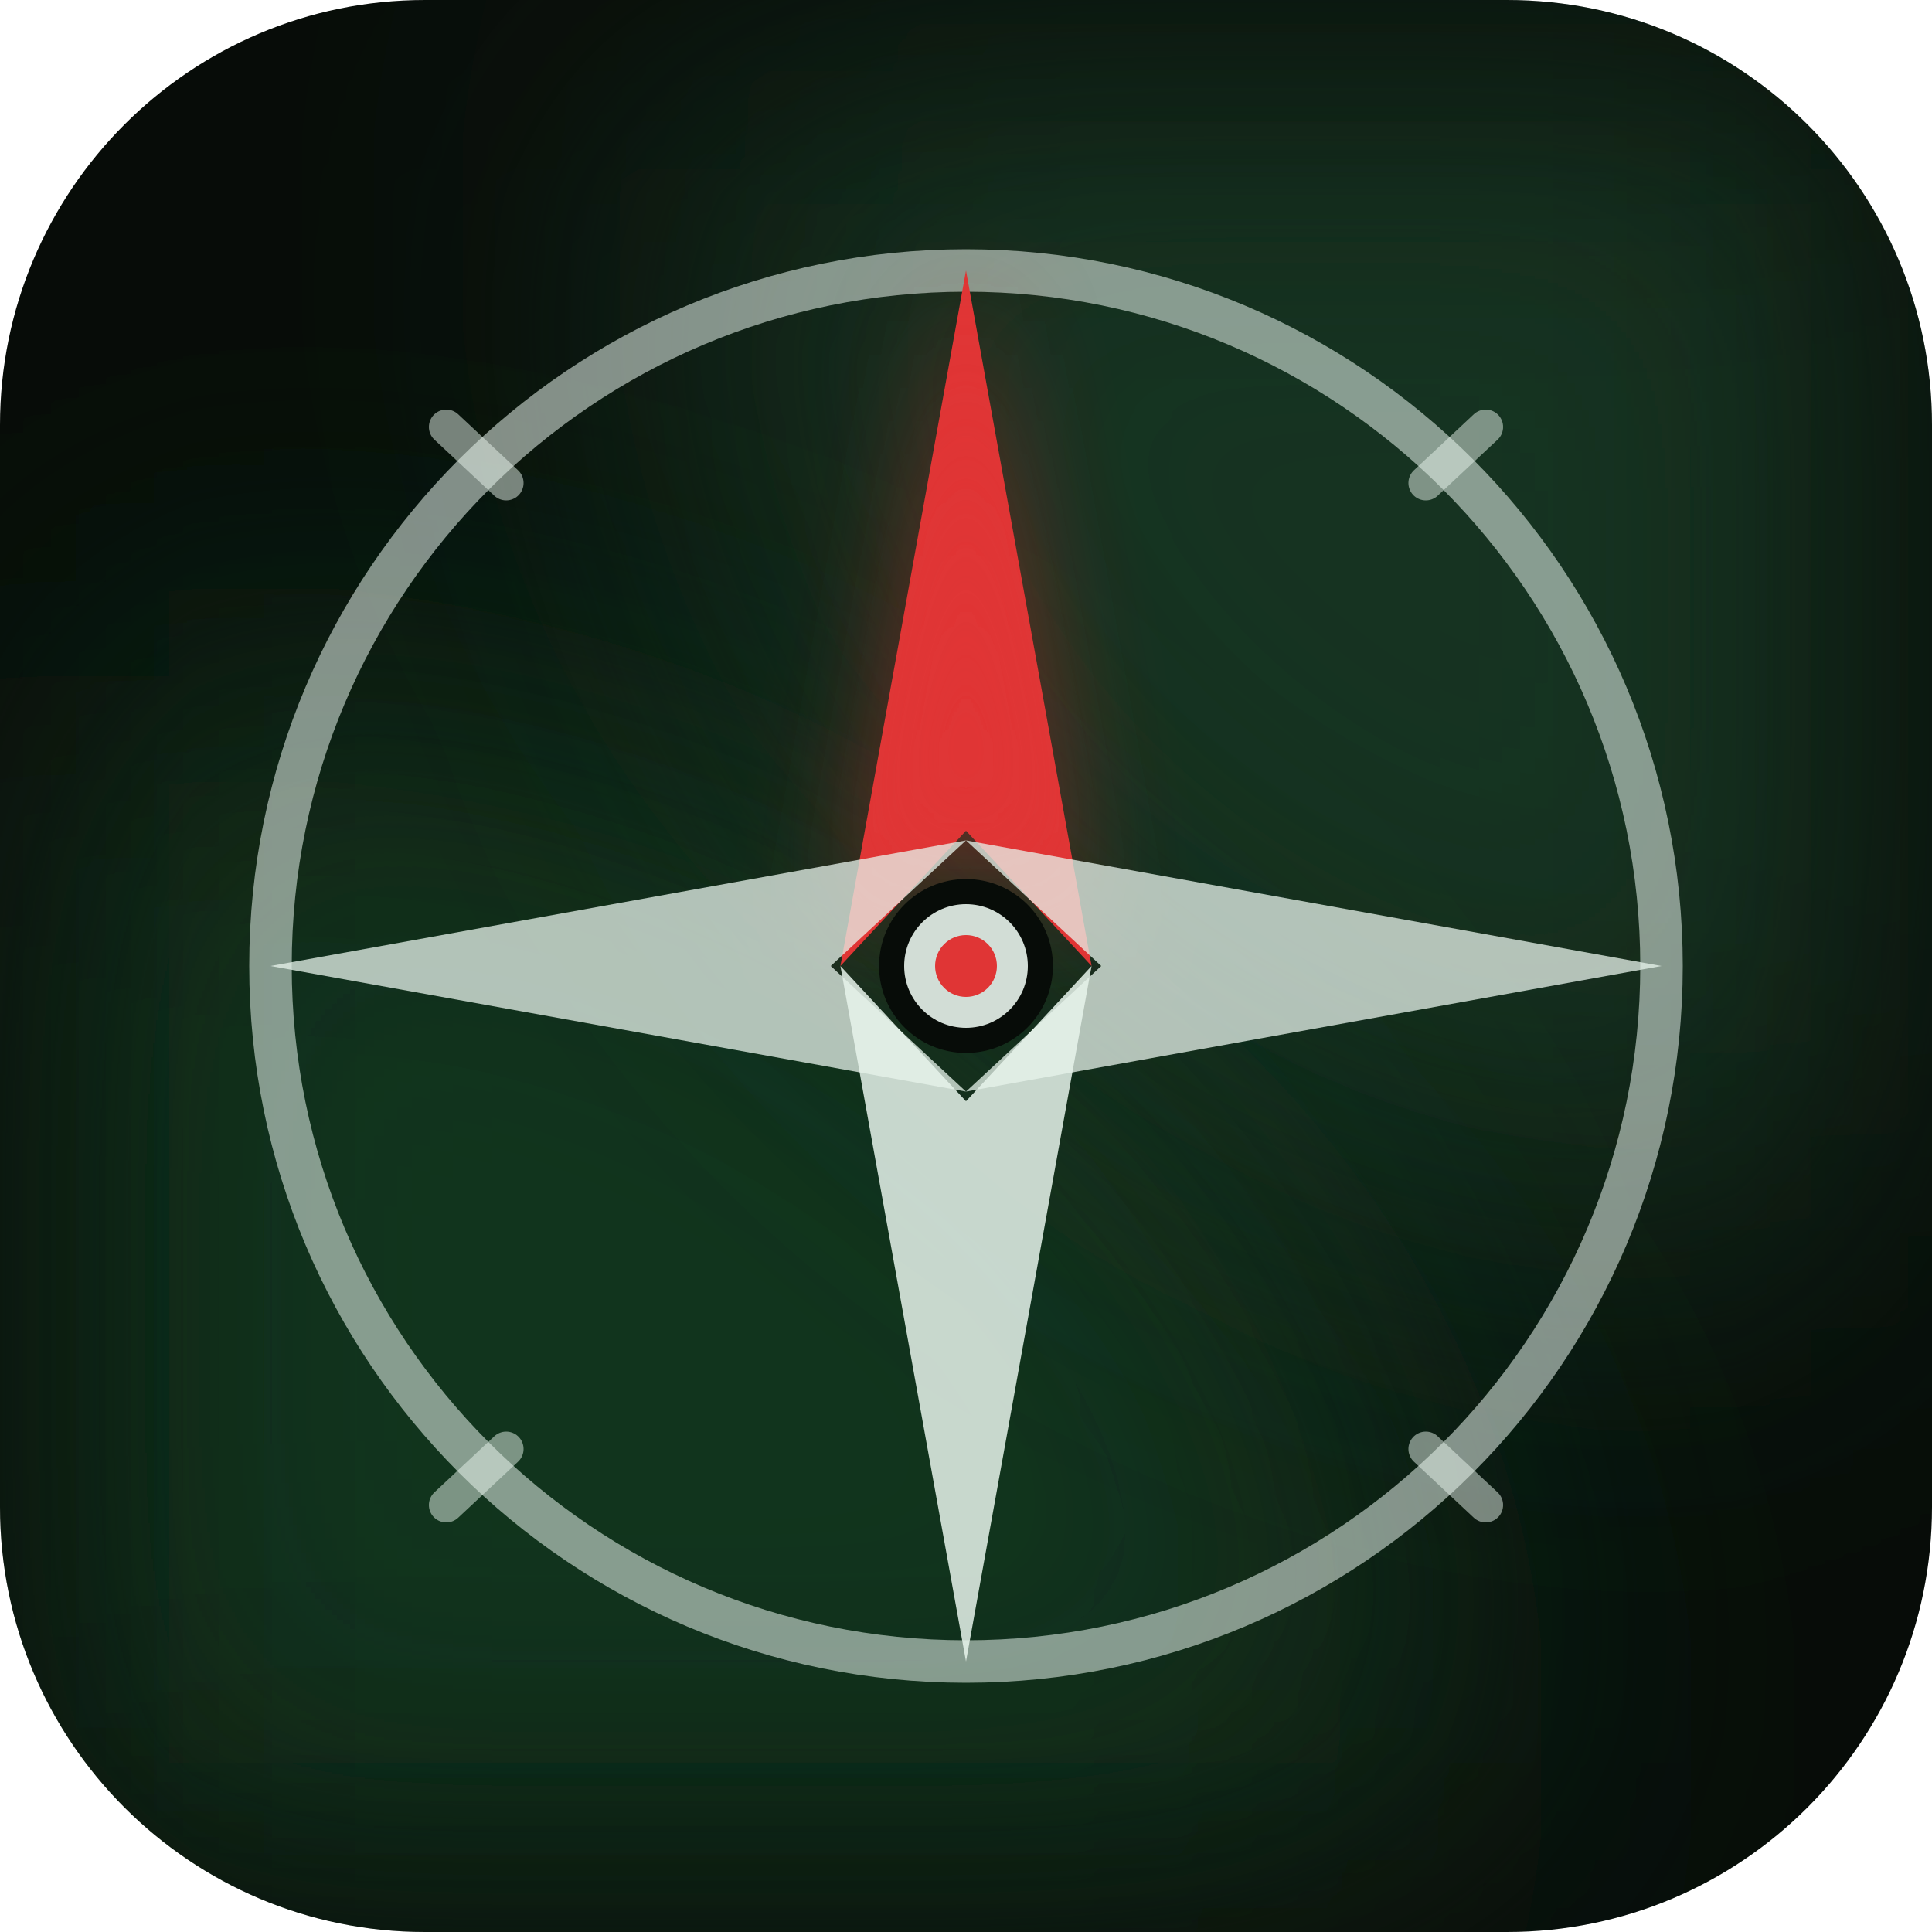
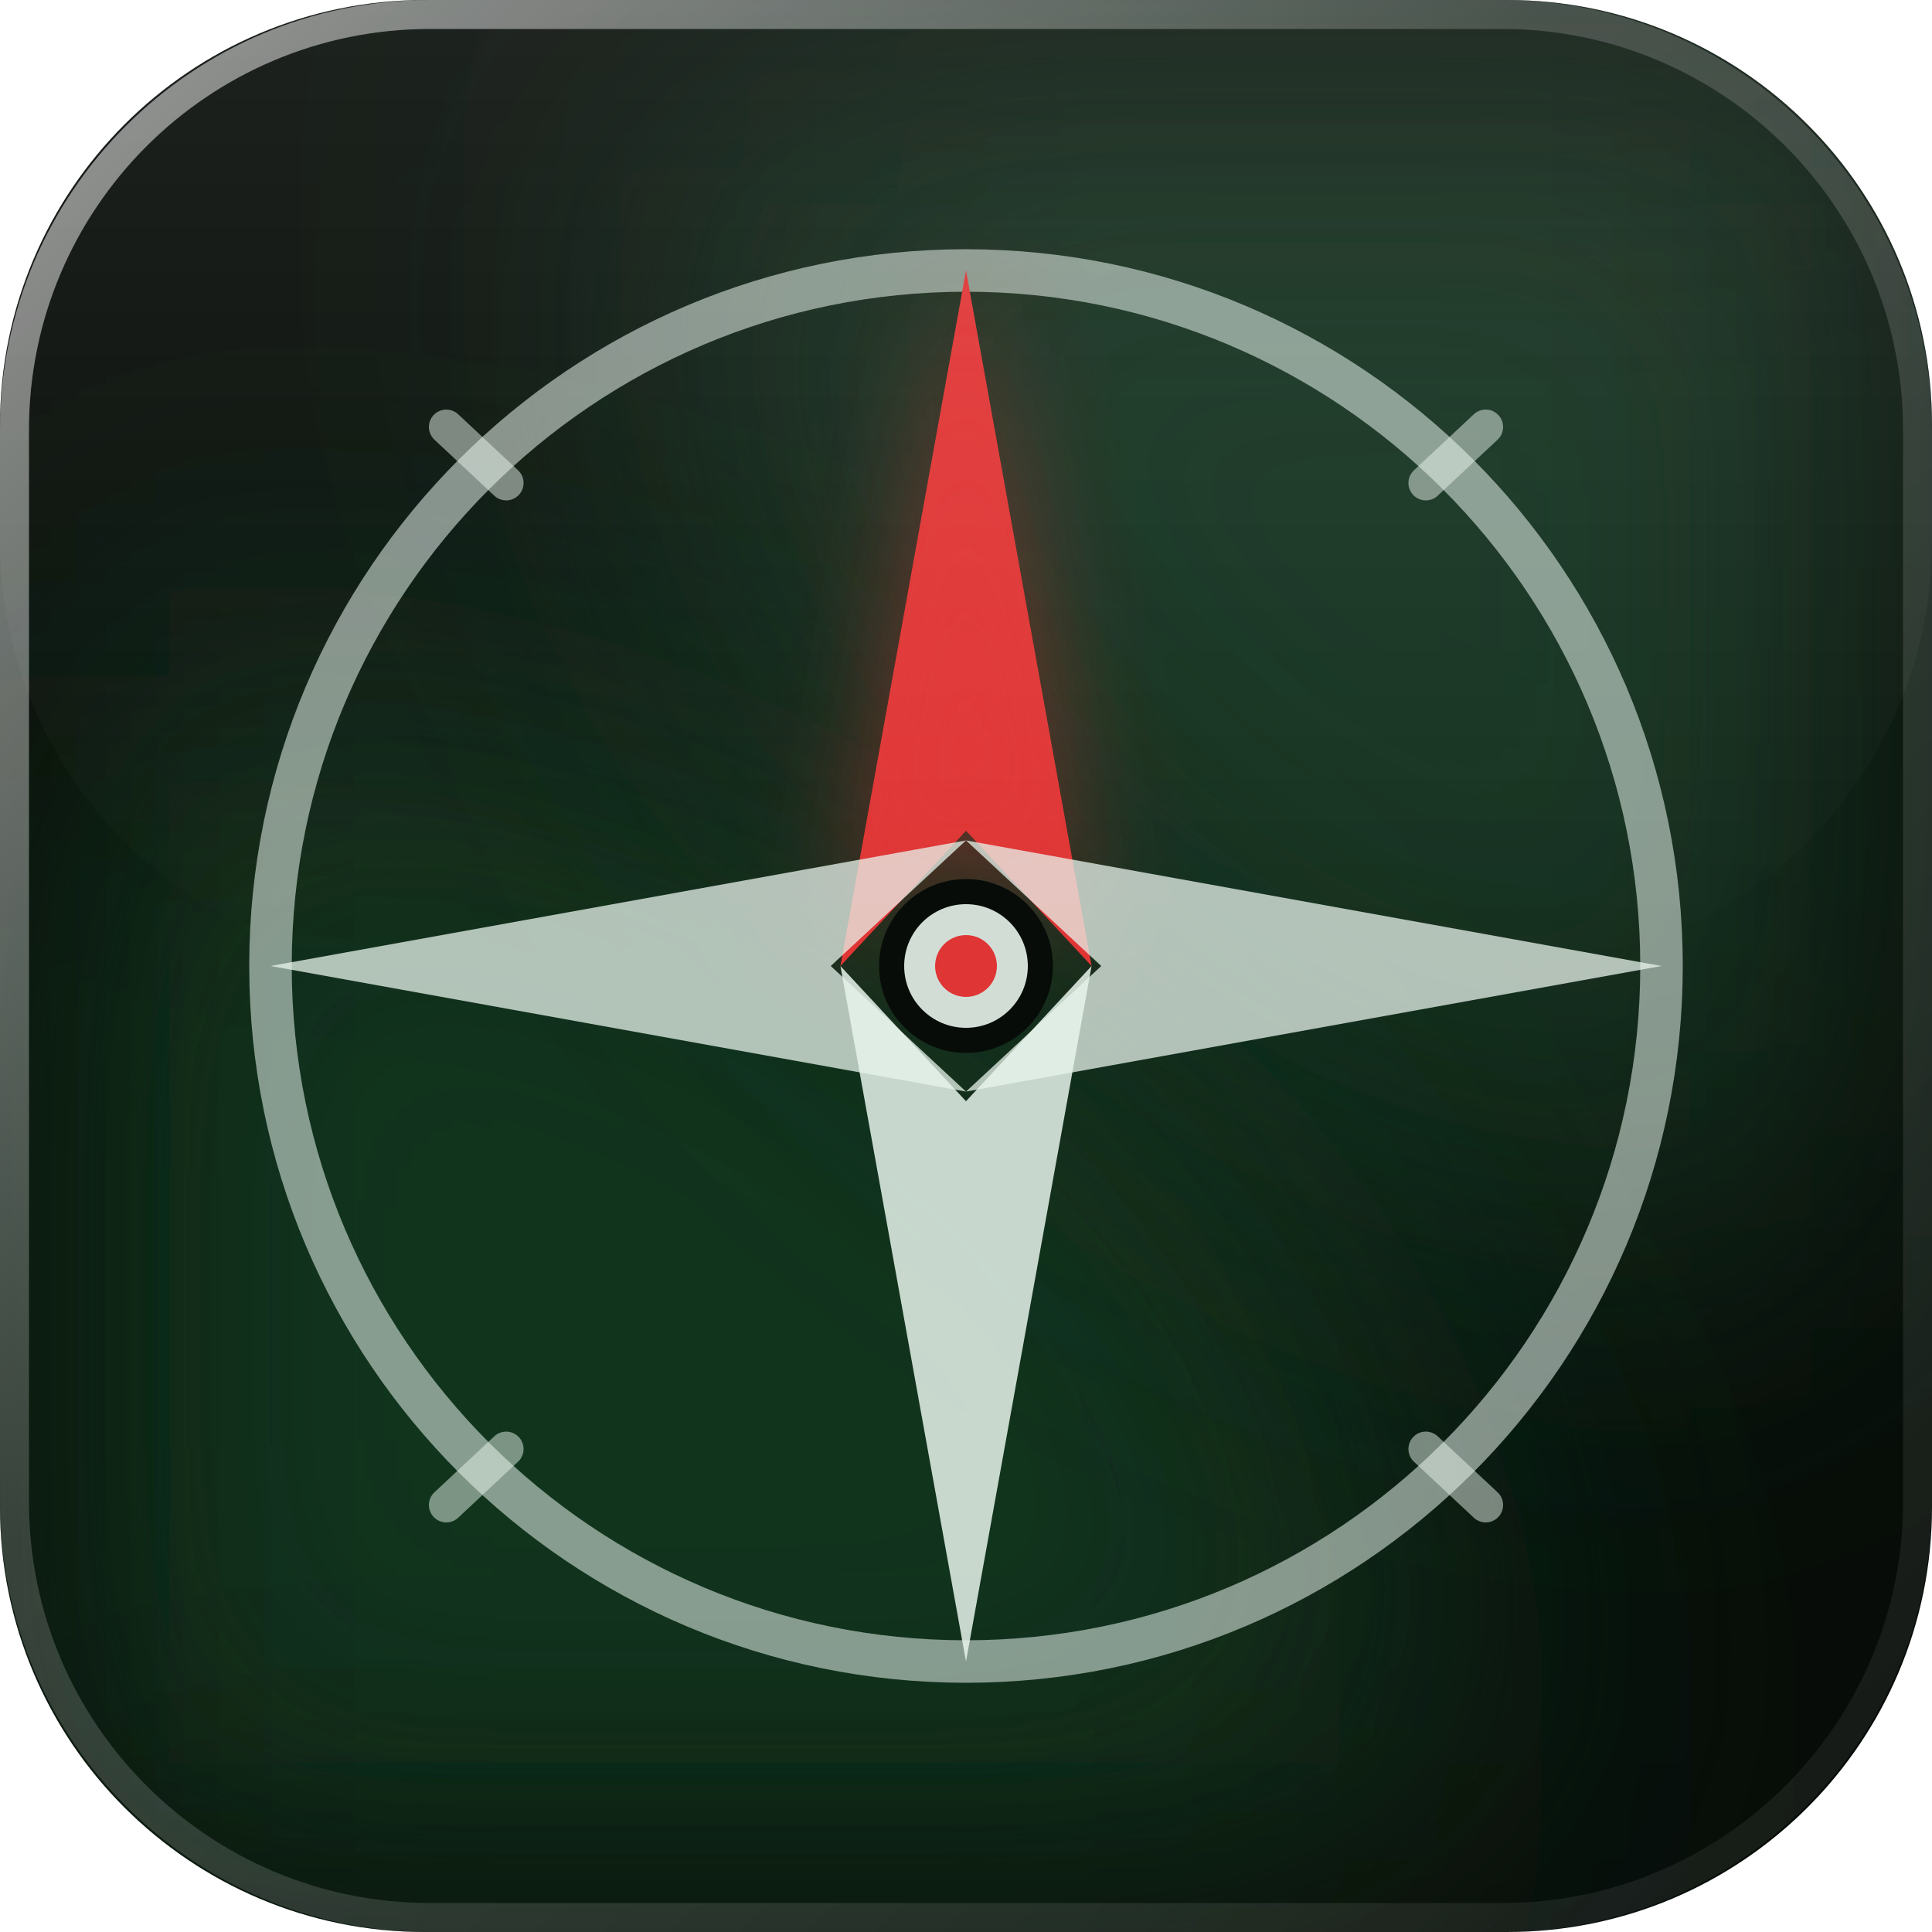
<svg xmlns="http://www.w3.org/2000/svg" viewBox="0 0 100 100">
  <defs>
    <filter id="bg-glow" x="-80%" y="-80%" width="260%" height="260%">
      <feGaussianBlur stdDeviation="18" />
    </filter>
    <filter id="point-glow" x="-60%" y="-60%" width="220%" height="220%">
      <feGaussianBlur stdDeviation="3" />
    </filter>
    <clipPath id="clip">
      <rect width="100" height="100" rx="22" />
    </clipPath>
+     <linearGradient id="glass-border" x1="0" y1="0" x2="1" y2="1">
+       <stop offset="0%" stop-color="#ffffff" stop-opacity="0.55" />
+       <stop offset="40%" stop-color="#ffffff" stop-opacity="0.18" />
+       <stop offset="100%" stop-color="#ffffff" stop-opacity="0.05" />
+     </linearGradient>
+     <linearGradient id="top-sheen" x1="0" y1="0" x2="0" y2="1">
+       <stop offset="0%" stop-color="#ffffff" stop-opacity="0.09" />
+       <stop offset="100%" stop-color="#ffffff" stop-opacity="0" />
+     </linearGradient>
  </defs>
  <rect width="100" height="100" rx="22" fill="#070c08" />
  <g clip-path="url(#clip)">
    <ellipse cx="10" cy="90" rx="65" ry="55" fill="#134525" opacity="0.7" filter="url(#bg-glow)" />
    <ellipse cx="90" cy="12" rx="55" ry="52" fill="#225234" opacity="0.55" filter="url(#bg-glow)" />
  </g>
  <circle cx="50" cy="50" r="36" fill="none" stroke="#e8f4ec" stroke-width="2.2" opacity="0.55" />
  <line x1="73.8" y1="25.0" x2="76.9" y2="22.1" stroke="#e8f4ec" stroke-width="1.8" opacity="0.5" stroke-linecap="round" />
  <line x1="76.9" y1="77.9" x2="73.8" y2="75.0" stroke="#e8f4ec" stroke-width="1.8" opacity="0.5" stroke-linecap="round" />
  <line x1="26.2" y1="75.0" x2="23.1" y2="77.9" stroke="#e8f4ec" stroke-width="1.8" opacity="0.5" stroke-linecap="round" />
  <line x1="23.1" y1="22.1" x2="26.2" y2="25.0" stroke="#e8f4ec" stroke-width="1.8" opacity="0.5" stroke-linecap="round" />
  <path d="M50 14 L56.5 50 L50 43 L43.5 50 Z" fill="#e03535" />
  <path d="M50 14 L56.5 50 L50 43 L43.5 50 Z" fill="#e03535" filter="url(#point-glow)" opacity="0.45" />
  <path d="M50 86 L43.5 50 L50 57 L56.5 50 Z" fill="#e8f4ec" opacity="0.85" />
  <path d="M86 50 L50 43.5 L57 50 L50 56.5 Z" fill="#e8f4ec" opacity="0.75" />
  <path d="M14 50 L50 56.5 L43 50 L50 43.5 Z" fill="#e8f4ec" opacity="0.75" />
+   <rect x="0.75" y="0.75" width="98.5" height="98.5" rx="21.5" fill="none" stroke="url(#glass-border)" stroke-width="1.5" />
+   <rect x="0" y="0" width="100" height="50" rx="22" fill="url(#top-sheen)" clip-path="url(#clip)" />
  <circle cx="50" cy="50" r="4.5" fill="#070c08" />
  <circle cx="50" cy="50" r="3.2" fill="#e8f4ec" opacity="0.9" />
  <circle cx="50" cy="50" r="1.6" fill="#e03535" />
</svg>
